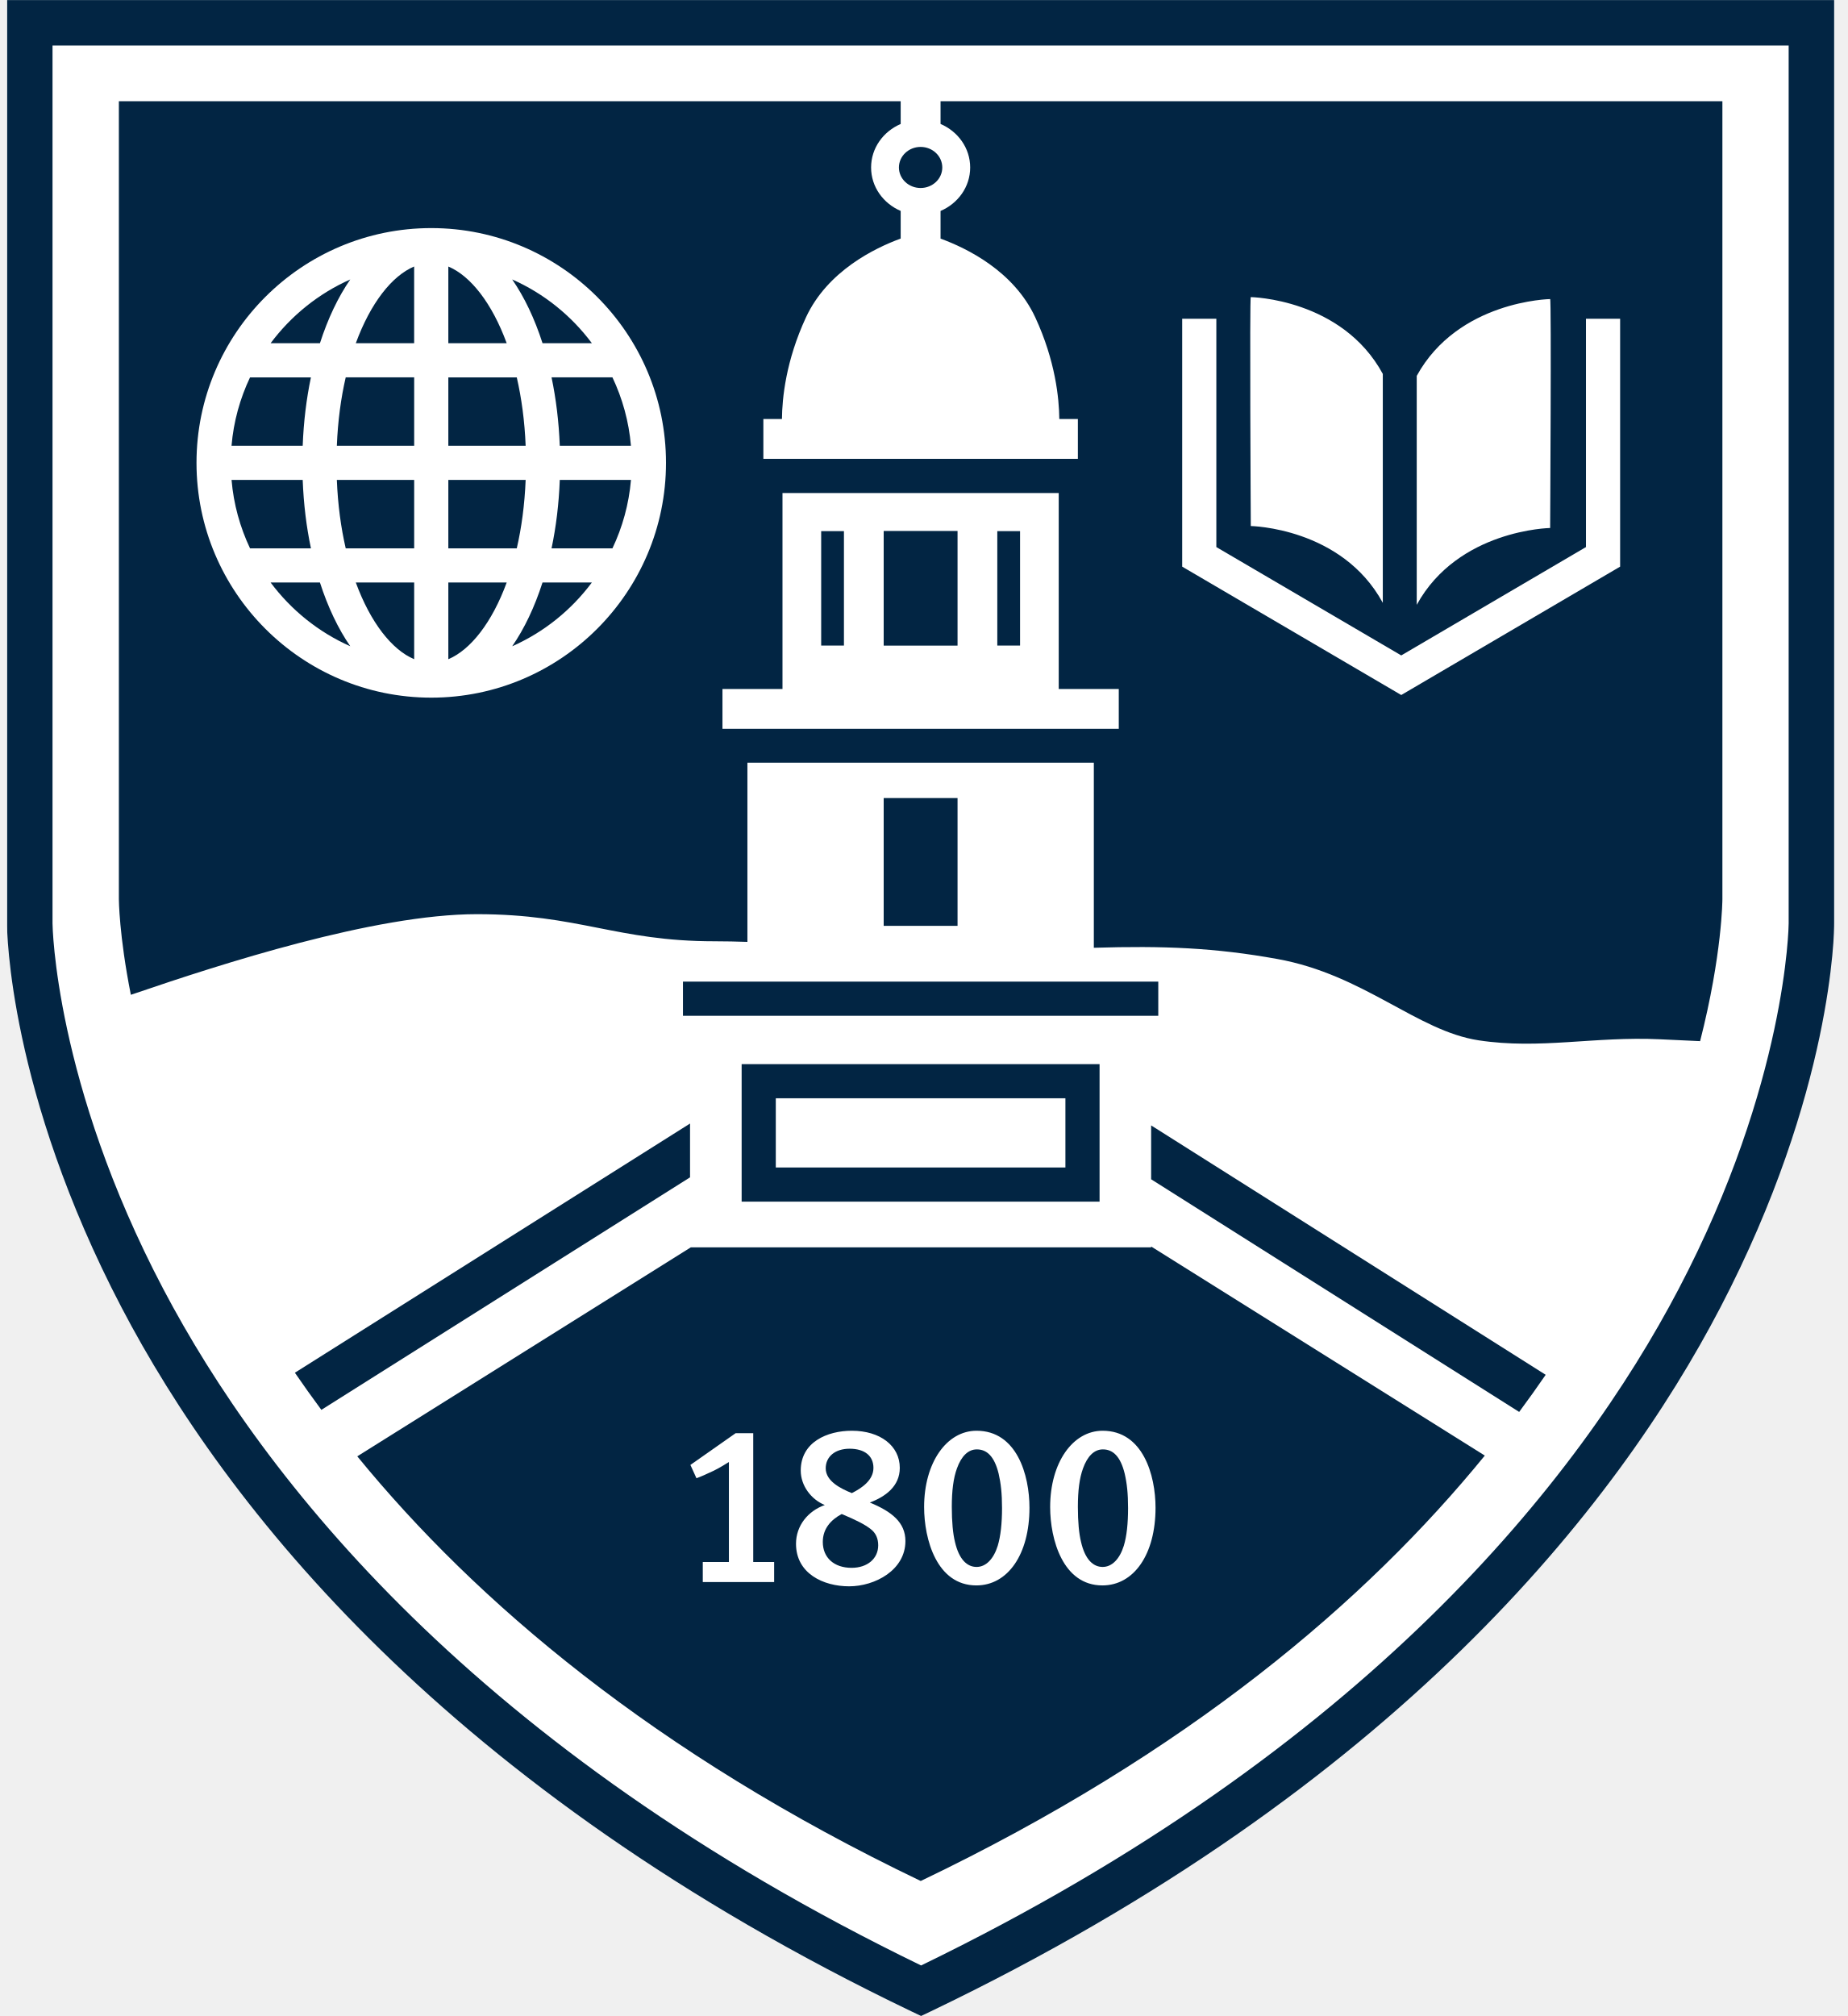
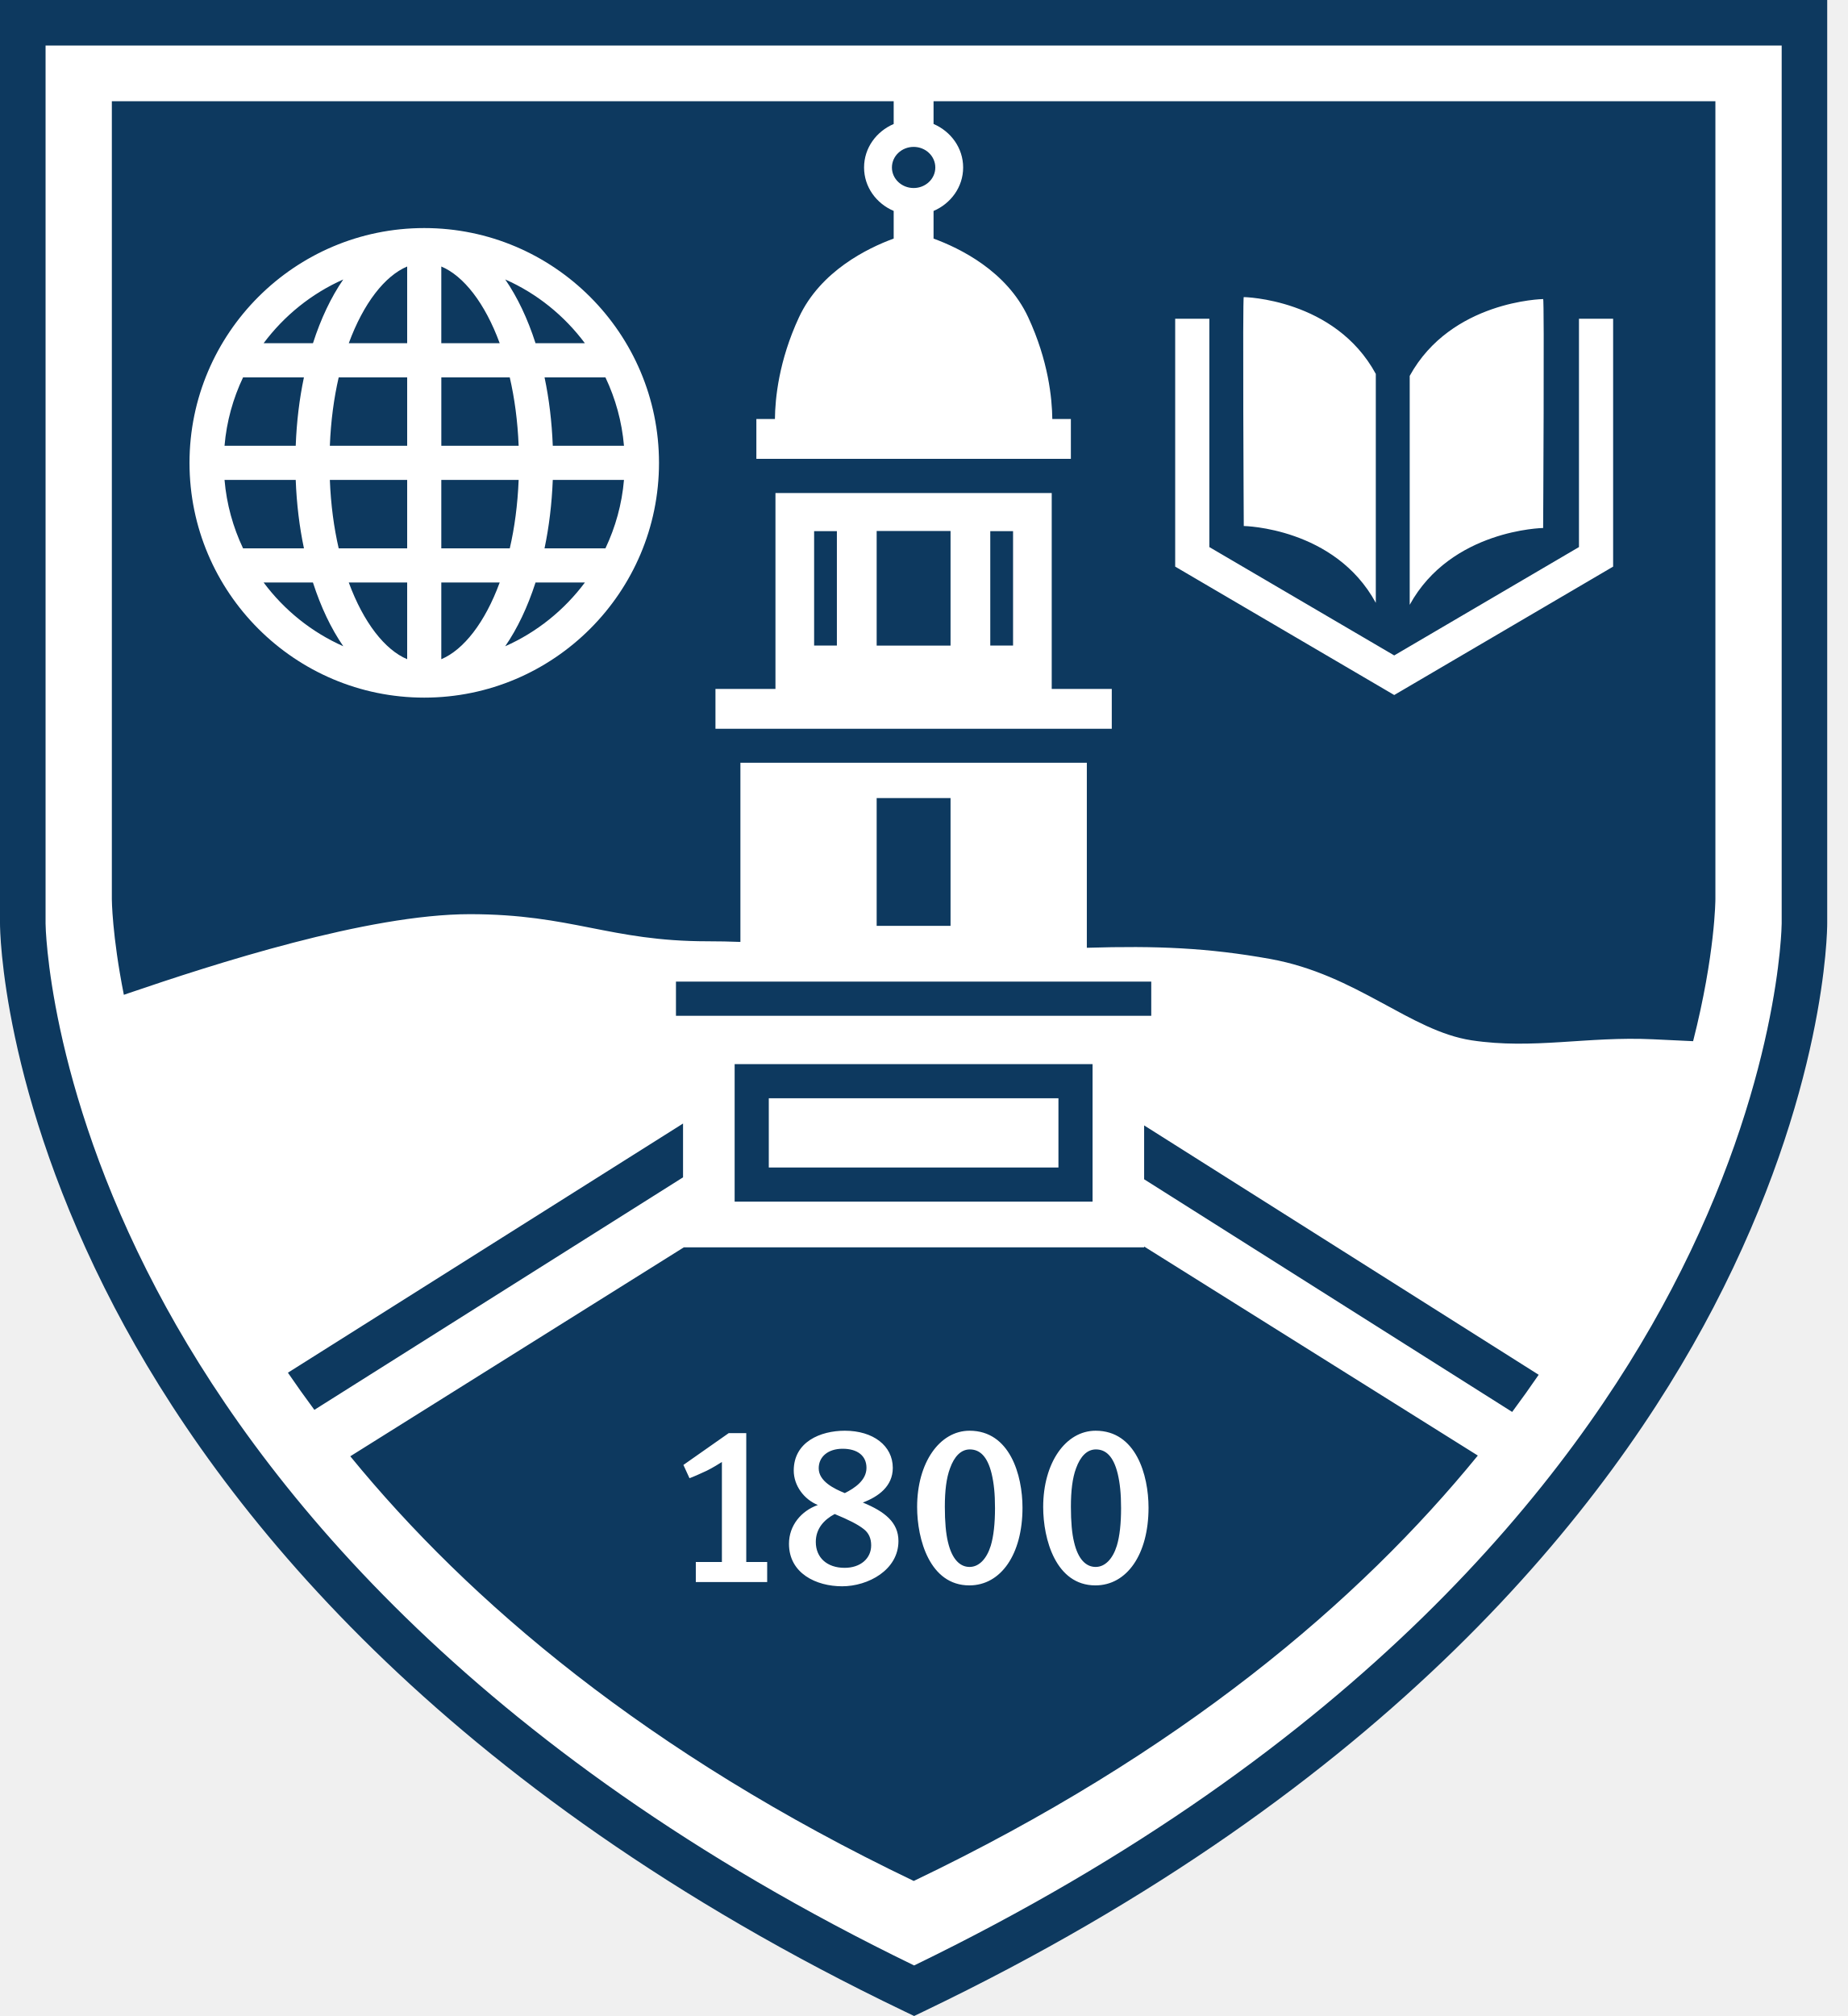
- <svg xmlns="http://www.w3.org/2000/svg" xmlns:xlink="http://www.w3.org/1999/xlink" width="66px" height="72px" viewBox="0 0 66 72" version="1.1">
-   <defs>
-     <polygon id="path-1" points="0 0.001 65.267 0.001 65.267 71.999 0 71.999" />
-     <polygon id="path-3" points="0 72 65.267 72 65.267 0 0 0" />
-   </defs>
+ <svg xmlns="http://www.w3.org/2000/svg" width="66px" height="72px" viewBox="0 0 66 72" version="1.1">
  <g id="logos" stroke="none" stroke-width="1" fill="none" fill-rule="evenodd">
-     <g id="midd-office-logo">
-       <g id="Group-9">
-         <g id="midd-shield-navy">
-           <polygon id="Fill-1" fill="#FFFFFF" points="1.217 1.012 1.217 24.483 1.217 35.059 2.467 40.803 9.412 53.325 16.772 60.663 25.806 67.537 32.342 71.079 38.057 68.648 44.656 64.064 50.604 59.135 54.896 55.385 57.87 50.733 61.522 44.519 63.02 40.888 64.825 33.688 64.825 1.012" />
-           <g id="Group-54" transform="translate(0.25, 0)">
-             <g id="Group-4">
-               <mask id="mask-2" fill="white">
-                 <use xlink:href="#path-1" />
-               </mask>
-               <g id="Clip-3" />
-               <path d="M1.626,1.627 L1.626,32.981 C1.626,33.035 1.702,38.661 5.584,46.039 C9.147,52.809 16.73,62.471 32.651,70.195 C48.584,62.468 56.159,52.806 59.709,46.038 C63.58,38.661 63.64,33.036 63.64,32.98 L63.64,1.627 L1.626,1.627 Z M32.651,71.999 L32.299,71.832 C15.682,63.861 7.79,53.767 4.094,46.7 C0.062,38.989 0,33.225 0,32.983 L0,0.001 L65.267,0.001 L65.267,32.981 C65.267,33.224 65.222,38.986 61.2,46.697 C57.517,53.763 49.634,63.856 33.002,71.832 L32.651,71.999 Z" id="Fill-2" fill="#022543" mask="url(#mask-2)" />
-             </g>
-             <path d="M20.892,12.258 C20.158,11.274 19.181,10.483 18.045,9.98 C18.48,10.609 18.847,11.381 19.129,12.258 L20.892,12.258 Z" id="Fill-5" fill="#022543" />
-             <path d="M15.764,9.519 L15.764,12.258 L17.849,12.258 C17.323,10.825 16.558,9.853 15.764,9.519" id="Fill-7" fill="#022543" />
-             <path d="M11.782,15.921 L14.544,15.921 L14.544,13.477 L12.099,13.477 C11.928,14.214 11.817,15.034 11.782,15.921" id="Fill-9" fill="#022543" />
-             <path d="M12.459,12.258 L14.543,12.258 L14.543,9.518 C13.749,9.852 12.985,10.824 12.459,12.258" id="Fill-11" fill="#022543" />
-             <path d="M12.099,19.584 L14.544,19.584 L14.544,17.14 L11.782,17.14 C11.817,18.028 11.929,18.847 12.099,19.584" id="Fill-13" fill="#022543" />
-             <path d="M14.544,23.543 L14.544,20.804 L12.459,20.804 C12.985,22.237 13.75,23.209 14.544,23.543" id="Fill-15" fill="#022543" />
-             <path d="M10.562,17.14 L8.021,17.14 C8.094,18.009 8.325,18.83 8.681,19.584 L10.857,19.584 C10.695,18.82 10.595,18.001 10.562,17.14" id="Fill-17" fill="#022543" />
-             <path d="M18.209,13.478 L15.764,13.478 L15.764,15.921 L18.526,15.921 C18.491,15.034 18.378,14.215 18.209,13.478" id="Fill-19" fill="#022543" />
-             <path d="M10.856,13.478 L8.681,13.478 C8.324,14.231 8.093,15.053 8.02,15.921 L10.562,15.921 C10.595,15.061 10.695,14.242 10.856,13.478" id="Fill-21" fill="#022543" />
-             <path d="M9.416,20.804 C10.15,21.787 11.127,22.577 12.261,23.08 C11.828,22.452 11.461,21.681 11.178,20.804 L9.416,20.804 Z" id="Fill-23" fill="#022543" />
-             <path d="M19.745,15.921 L22.287,15.921 C22.214,15.053 21.983,14.232 21.626,13.477 L19.451,13.477 C19.611,14.242 19.712,15.06 19.745,15.921" id="Fill-25" fill="#022543" />
-             <path d="M12.261,9.981 C11.126,10.484 10.15,11.274 9.416,12.258 L11.178,12.258 C11.461,11.38 11.827,10.609 12.261,9.981" id="Fill-27" fill="#022543" />
-             <path d="M19.451,19.584 L21.626,19.584 C21.983,18.831 22.214,18.009 22.288,17.14 L19.745,17.14 C19.713,18.001 19.612,18.82 19.451,19.584" id="Fill-29" fill="#022543" />
-             <path d="M57.62,20.237 L49.802,24.822 L41.977,20.237 L41.977,11.384 L43.197,11.384 L43.197,19.538 L49.802,23.408 L56.4,19.538 L56.4,11.384 L57.62,11.384 L57.62,20.237 Z M44.428,10.611 C44.428,10.611 47.682,10.663 49.143,13.354 L49.143,21.53 C47.682,18.84 44.428,18.787 44.428,18.787 C44.428,18.787 44.381,10.557 44.428,10.611 L44.428,10.611 Z M50.355,13.424 C51.832,10.734 55.12,10.681 55.12,10.681 C55.169,10.628 55.12,18.857 55.12,18.857 C55.12,18.857 51.832,18.91 50.355,21.601 L50.355,13.424 Z M39.712,26.029 L25.556,26.029 L25.556,24.606 L27.7,24.606 L27.7,17.609 L37.567,17.609 L37.567,24.606 L39.712,24.606 L39.712,26.029 Z M15.155,24.916 C10.531,24.916 6.769,21.154 6.769,16.53 C6.769,11.907 10.531,8.146 15.155,8.146 C19.778,8.146 23.539,11.907 23.539,16.53 C23.539,21.154 19.778,24.916 15.155,24.916 L15.155,24.916 Z M33.346,3.615 L33.346,4.427 C33.966,4.693 34.404,5.285 34.404,5.982 C34.404,6.677 33.966,7.269 33.346,7.534 L33.346,8.522 C34.278,8.862 35.96,9.678 36.729,11.334 C37.449,12.886 37.581,14.229 37.588,14.965 L38.251,14.965 L38.251,16.388 L27.017,16.388 L27.017,14.965 L27.681,14.965 C27.687,14.229 27.819,12.886 28.539,11.334 C29.307,9.681 30.989,8.862 31.922,8.52 L31.922,7.533 C31.303,7.268 30.865,6.677 30.865,5.982 C30.865,5.285 31.303,4.694 31.922,4.428 L31.922,3.615 L3.996,3.615 L3.996,32.113 C3.996,32.113 4,33.395 4.424,35.528 C4.473,35.511 4.523,35.496 4.572,35.479 C7.625,34.436 13.135,32.649 16.784,32.649 C20.432,32.649 21.772,33.617 25.272,33.617 C25.676,33.617 26.065,33.626 26.447,33.639 L26.447,27.24 L38.821,27.24 L38.821,33.849 C41.299,33.774 43.146,33.846 45.377,34.25 C48.468,34.808 50.367,36.819 52.563,37.154 C54.76,37.489 56.696,37.006 59.041,37.117 C59.646,37.146 60.086,37.166 60.477,37.184 C61.271,34.074 61.273,32.113 61.273,32.113 L61.273,3.615 L33.346,3.615 Z" id="Fill-31" fill="#022543" />
-             <path d="M18.526,17.14 L15.764,17.14 L15.764,19.584 L18.209,19.584 C18.379,18.847 18.49,18.028 18.526,17.14" id="Fill-33" fill="#022543" />
-             <path d="M15.764,23.543 C16.558,23.208 17.323,22.237 17.849,20.804 L15.764,20.804 L15.764,23.543 Z" id="Fill-35" fill="#022543" />
-             <path d="M18.045,23.081 C19.18,22.578 20.157,21.788 20.891,20.804 L19.128,20.804 C18.846,21.681 18.48,22.453 18.045,23.081" id="Fill-37" fill="#022543" />
-             <mask id="mask-4" fill="white">
-               <use xlink:href="#path-3" />
-             </mask>
-             <g id="Clip-40" />
-             <polygon id="Fill-39" fill="#022543" mask="url(#mask-4)" points="31.315 33.066 33.953 33.066 33.953 28.502 31.315 28.502" />
-             <path d="M30.852,54.611 C30.651,54.451 30.338,54.29 29.816,54.072 C29.422,54.282 29.14,54.603 29.14,55.069 C29.14,55.632 29.541,55.994 30.169,55.994 C30.733,55.994 31.119,55.665 31.119,55.19 C31.119,54.941 31.03,54.748 30.852,54.611" id="Fill-41" fill="#022543" mask="url(#mask-4)" />
-             <path d="M30.177,53.325 C30.531,53.147 30.949,52.866 30.949,52.424 C30.949,51.998 30.636,51.74 30.097,51.74 C29.582,51.74 29.244,52.021 29.244,52.44 C29.244,52.907 29.799,53.172 30.177,53.325" id="Fill-42" fill="#022543" mask="url(#mask-4)" />
-             <path d="M34.641,51.764 C34.327,51.764 34.086,52.014 33.933,52.44 C33.805,52.785 33.748,53.243 33.748,53.815 C33.748,54.354 33.788,54.772 33.861,55.069 C34.006,55.697 34.295,55.962 34.633,55.962 C34.971,55.962 35.244,55.672 35.389,55.205 C35.493,54.86 35.542,54.402 35.542,53.863 C35.542,53.34 35.501,52.979 35.421,52.632 C35.268,52.005 34.995,51.764 34.641,51.764" id="Fill-43" fill="#022543" mask="url(#mask-4)" />
-             <path d="M39.127,56.622 C37.712,56.622 37.261,54.974 37.261,53.823 C37.261,52.239 38.066,51.098 39.136,51.098 C40.575,51.098 41.025,52.682 41.025,53.848 C41.025,55.512 40.254,56.622 39.127,56.622 L39.127,56.622 Z M34.625,56.622 C33.209,56.622 32.759,54.974 32.759,53.823 C32.759,52.239 33.563,51.098 34.632,51.098 C36.072,51.098 36.522,52.682 36.522,53.848 C36.522,55.512 35.75,56.622 34.625,56.622 L34.625,56.622 Z M30.081,56.654 C29.156,56.654 28.183,56.196 28.183,55.134 C28.183,54.483 28.617,53.96 29.211,53.751 C28.722,53.551 28.352,53.059 28.352,52.52 C28.352,51.5 29.301,51.098 30.177,51.098 C31.19,51.098 31.89,51.636 31.89,52.424 C31.89,53.083 31.375,53.453 30.82,53.662 C31.6,53.984 32.091,54.37 32.091,55.037 C32.091,56.075 31.005,56.654 30.081,56.654 L30.081,56.654 Z M27.402,56.501 L24.853,56.501 L24.853,55.786 L25.786,55.786 L25.786,52.215 C25.706,52.264 25.456,52.424 25.239,52.528 C25.023,52.633 24.725,52.762 24.627,52.794 L24.411,52.319 L26.027,51.185 L26.655,51.185 L26.655,55.786 L27.402,55.786 L27.402,56.501 Z M40.869,44.518 L40.869,44.547 L24.427,44.547 L12.512,52.012 C16.756,57.202 23.112,62.615 32.638,67.178 C42.187,62.606 48.547,57.184 52.787,51.985 L40.869,44.518 Z" id="Fill-44" fill="#022543" mask="url(#mask-4)" />
-             <path d="M39.144,51.764 C38.83,51.764 38.589,52.014 38.436,52.44 C38.308,52.785 38.251,53.243 38.251,53.815 C38.251,54.354 38.291,54.772 38.364,55.069 C38.508,55.697 38.798,55.962 39.136,55.962 C39.474,55.962 39.747,55.672 39.892,55.205 C39.997,54.86 40.044,54.402 40.044,53.863 C40.044,53.34 40.004,52.979 39.924,52.632 C39.771,52.005 39.498,51.764 39.144,51.764" id="Fill-45" fill="#022543" mask="url(#mask-4)" />
-             <polygon id="Fill-46" fill="#022543" mask="url(#mask-4)" points="24.145 36.278 41.123 36.278 41.123 35.058 24.145 35.058" />
-             <path d="M27.461,41.696 L37.806,41.696 L37.806,39.224 L27.461,39.224 L27.461,41.696 Z M26.241,42.916 L39.026,42.916 L39.026,38.005 L26.241,38.005 L26.241,42.916 Z" id="Fill-47" fill="#022543" mask="url(#mask-4)" />
-             <polygon id="Fill-48" fill="#022543" mask="url(#mask-4)" points="31.315 23.058 33.953 23.058 33.953 18.963 31.315 18.963" />
-             <polygon id="Fill-49" fill="#022543" mask="url(#mask-4)" points="29.082 23.056 29.895 23.056 29.895 18.969 29.082 18.969" />
-             <polygon id="Fill-50" fill="#022543" mask="url(#mask-4)" points="35.373 23.056 36.186 23.056 36.186 18.969 35.373 18.969" />
-             <path d="M33.408,5.982 C33.408,6.386 33.061,6.714 32.634,6.714 C32.206,6.714 31.859,6.386 31.859,5.982 C31.859,5.576 32.206,5.247 32.634,5.247 C33.061,5.247 33.408,5.576 33.408,5.982" id="Fill-51" fill="#022543" mask="url(#mask-4)" />
-             <path d="M24.398,40.126 L10.283,49.026 C10.584,49.465 10.899,49.907 11.229,50.352 L24.398,42.048 L24.398,40.126 Z" id="Fill-52" fill="#022543" mask="url(#mask-4)" />
-             <path d="M40.868,42.117 L54.014,50.426 C54.344,49.981 54.66,49.539 54.961,49.1 L40.868,40.193 L40.868,42.117 Z" id="Fill-53" fill="#022543" mask="url(#mask-4)" />
-           </g>
-         </g>
+     <g id="shield">
+       <g id="Group" transform="translate(0, 0.000112)">
+         <path d="M1.627,1.627 L1.627,32.982 C1.627,33.035 1.702,38.662 5.586,46.039 C9.147,52.809 16.731,62.47 32.652,70.195 C48.585,62.468 56.159,52.806 59.709,46.038 C63.581,38.662 63.641,33.036 63.641,32.98 L63.641,1.627 L1.627,1.627 Z" id="Path" fill="#FFFFFF" />
+         <path d="M1.627,1.627 L1.627,32.982 C1.627,33.035 1.702,38.662 5.586,46.039 C9.147,52.809 16.731,62.47 32.652,70.195 C48.585,62.468 56.159,52.806 59.709,46.038 C63.581,38.662 63.641,33.036 63.641,32.98 L63.641,1.627 L1.627,1.627 Z M32.652,72 L32.3,71.831 C15.682,63.861 7.791,53.766 4.095,46.701 C0.062,38.989 -9.9475983e-14,33.225 -9.9475983e-14,32.984 L-9.9475983e-14,0 L65.267,0 L65.267,32.982 C65.267,33.222 65.222,38.986 61.201,46.698 C57.517,53.761 49.634,63.857 33.003,71.831 L32.652,72 Z M20.892,12.258 L19.129,12.258 C18.847,11.38 18.48,10.608 18.046,9.98 C19.181,10.482 20.157,11.273 20.892,12.258 Z M15.763,9.518 C16.558,9.852 17.323,10.824 17.849,12.258 L15.763,12.258 L15.763,9.518 Z M11.782,15.92 C11.817,15.033 11.928,14.214 12.098,13.478 L14.544,13.478 L14.544,15.92 L11.782,15.92 Z M12.458,12.258 C12.985,10.824 13.75,9.852 14.544,9.518 L14.544,12.258 L12.458,12.258 Z M12.098,19.584 C11.928,18.847 11.817,18.028 11.782,17.14 L14.544,17.14 L14.544,19.584 L12.098,19.584 Z M14.544,23.543 C13.75,23.209 12.985,22.237 12.458,20.804 L14.544,20.804 L14.544,23.543 Z M10.563,17.14 C10.595,18.001 10.696,18.82 10.857,19.584 L8.682,19.584 C8.325,18.83 8.094,18.009 8.02,17.14 L10.563,17.14 Z M18.208,13.478 C18.379,14.214 18.49,15.033 18.526,15.92 L15.764,15.92 L15.764,13.478 L18.208,13.478 Z M10.856,13.478 C10.695,14.241 10.595,15.06 10.563,15.92 L8.02,15.92 C8.093,15.053 8.325,14.23 8.682,13.478 L10.856,13.478 Z M9.417,20.804 L11.178,20.804 C11.461,21.68 11.827,22.452 12.262,23.08 C11.127,22.577 10.15,21.787 9.417,20.804 Z M19.745,15.92 C19.712,15.06 19.612,14.241 19.451,13.478 L21.626,13.478 C21.983,14.231 22.214,15.053 22.288,15.92 L19.745,15.92 Z M12.261,9.981 C11.827,10.61 11.461,11.38 11.179,12.258 L9.416,12.258 C10.151,11.274 11.127,10.484 12.261,9.981 Z M19.45,19.584 C19.611,18.82 19.711,18.001 19.745,17.14 L22.288,17.14 C22.215,18.009 21.982,18.831 21.626,19.584 L19.45,19.584 Z M18.526,17.14 C18.49,18.028 18.38,18.847 18.209,19.584 L15.763,19.584 L15.763,17.14 L18.526,17.14 Z M15.763,23.543 L15.763,20.803 L17.849,20.803 C17.323,22.237 16.558,23.208 15.763,23.543 Z M18.045,23.081 C18.48,22.452 18.845,21.681 19.129,20.804 L20.892,20.804 C20.157,21.787 19.18,22.578 18.045,23.081 Z M57.62,20.236 L57.62,11.384 L56.4,11.384 L56.4,19.538 L49.801,23.408 L43.197,19.538 L43.197,11.384 L41.977,11.384 L41.977,20.236 L49.801,24.822 L57.62,20.236 Z M44.427,10.61 C44.381,10.557 44.427,18.786 44.427,18.786 C44.427,18.786 47.681,18.839 49.143,21.53 L49.143,13.354 C47.681,10.663 44.427,10.61 44.427,10.61 Z M50.354,13.424 L50.354,21.6 C51.832,18.909 55.12,18.857 55.12,18.857 C55.12,18.857 55.168,10.628 55.12,10.681 C55.12,10.681 51.832,10.734 50.354,13.424 Z M39.712,26.028 L39.712,24.605 L37.567,24.605 L37.567,17.608 L27.699,17.608 L27.699,24.605 L25.556,24.605 L25.556,26.028 L39.712,26.028 Z M15.154,24.915 C19.777,24.915 23.539,21.153 23.539,16.531 C23.539,11.907 19.777,8.145 15.154,8.145 C10.531,8.145 6.769,11.907 6.769,16.531 C6.769,21.153 10.531,24.915 15.154,24.915 Z M33.346,3.615 L61.273,3.615 L61.273,32.113 C61.273,32.113 61.27,34.073 60.477,37.185 C60.086,37.166 59.646,37.145 59.042,37.117 C56.695,37.005 54.76,37.488 52.563,37.154 C50.367,36.819 48.468,34.809 45.377,34.249 C43.145,33.847 41.299,33.774 38.821,33.849 L38.821,27.24 L26.447,27.24 L26.447,33.64 C26.065,33.625 25.675,33.617 25.273,33.617 C21.772,33.617 20.432,32.649 16.783,32.649 C13.135,32.649 7.625,34.436 4.571,35.478 C4.522,35.495 4.472,35.512 4.424,35.529 C4,33.395 3.995,32.113 3.995,32.113 L3.995,3.615 L31.922,3.615 L31.922,4.428 C31.301,4.695 30.864,5.284 30.864,5.982 C30.864,6.677 31.301,7.268 31.922,7.533 L31.922,8.52 C30.989,8.862 29.307,9.681 28.538,11.334 C27.818,12.886 27.687,14.229 27.68,14.965 L27.017,14.965 L27.017,16.388 L38.251,16.388 L38.251,14.965 L37.588,14.965 C37.58,14.229 37.448,12.886 36.728,11.334 C35.96,9.677 34.277,8.862 33.346,8.521 L33.346,7.534 C33.965,7.269 34.403,6.677 34.403,5.982 C34.403,5.284 33.965,4.694 33.346,4.427 L33.346,3.615 Z M33.409,5.982 C33.409,6.386 33.062,6.715 32.635,6.715 C32.206,6.715 31.859,6.386 31.859,5.982 C31.859,5.575 32.206,5.246 32.635,5.246 C33.062,5.246 33.409,5.575 33.409,5.982 Z M31.314,33.066 L31.314,28.502 L33.953,28.502 L33.953,33.066 L31.314,33.066 Z M31.314,23.058 L31.314,18.963 L33.953,18.963 L33.953,23.058 L31.314,23.058 Z M29.08,23.056 L29.08,18.969 L29.893,18.969 L29.893,23.056 L29.08,23.056 Z M35.372,23.056 L35.372,18.969 L36.186,18.969 L36.186,23.056 L35.372,23.056 Z M24.145,36.278 L24.145,35.058 L41.122,35.058 L41.122,36.278 L24.145,36.278 Z M27.461,41.696 L37.807,41.696 L37.807,39.224 L27.461,39.224 L27.461,41.696 Z M26.241,42.916 L26.241,38.005 L39.026,38.005 L39.026,42.916 L26.241,42.916 Z M24.398,40.126 L24.398,42.048 L11.229,50.352 C10.899,49.906 10.584,49.465 10.284,49.025 L24.398,40.126 Z M40.868,42.117 L40.868,40.193 L54.961,49.099 C54.66,49.539 54.345,49.98 54.014,50.426 L40.868,42.117 Z M30.853,54.611 C31.03,54.747 31.118,54.941 31.118,55.19 C31.118,55.664 30.732,55.994 30.17,55.994 C29.542,55.994 29.14,55.631 29.14,55.069 C29.14,54.603 29.422,54.281 29.815,54.072 C30.338,54.289 30.651,54.45 30.853,54.611 Z M30.177,53.325 C29.8,53.172 29.244,52.906 29.244,52.439 C29.244,52.022 29.582,51.741 30.097,51.741 C30.636,51.741 30.95,51.997 30.95,52.423 C30.95,52.867 30.53,53.147 30.177,53.325 Z M33.934,52.44 C34.085,52.014 34.327,51.765 34.641,51.765 C34.994,51.765 35.268,52.005 35.421,52.632 C35.502,52.978 35.541,53.34 35.541,53.863 C35.541,54.403 35.493,54.861 35.389,55.206 C35.243,55.673 34.971,55.962 34.632,55.962 C34.295,55.962 34.006,55.696 33.86,55.07 C33.788,54.773 33.749,54.354 33.749,53.814 C33.749,53.243 33.804,52.785 33.934,52.44 Z M39.127,56.621 C40.254,56.621 41.025,55.512 41.025,53.846 C41.025,52.681 40.577,51.097 39.136,51.097 C38.067,51.097 37.262,52.238 37.262,53.822 C37.262,54.972 37.712,56.621 39.127,56.621 Z M34.625,56.621 C35.751,56.621 36.523,55.512 36.523,53.846 C36.523,52.681 36.072,51.097 34.632,51.097 C33.563,51.097 32.759,52.238 32.759,53.822 C32.759,54.972 33.209,56.621 34.625,56.621 Z M30.08,56.653 C31.005,56.653 32.092,56.075 32.092,55.037 C32.092,54.369 31.601,53.983 30.82,53.662 C31.375,53.453 31.89,53.082 31.89,52.424 C31.89,51.635 31.191,51.097 30.177,51.097 C29.301,51.097 28.352,51.498 28.352,52.52 C28.352,53.059 28.721,53.55 29.213,53.75 C28.618,53.96 28.182,54.483 28.182,55.134 C28.182,56.195 29.157,56.653 30.08,56.653 Z M27.403,56.501 L27.403,55.786 L26.656,55.786 L26.656,51.184 L26.028,51.184 L24.411,52.319 L24.628,52.793 C24.725,52.76 25.022,52.632 25.239,52.528 C25.456,52.424 25.706,52.263 25.786,52.214 L25.786,55.786 L24.854,55.786 L24.854,56.501 L27.403,56.501 Z M40.869,44.519 L52.787,51.984 C48.548,57.183 42.188,62.605 32.639,67.177 C23.112,62.614 16.757,57.202 12.512,52.01 L24.427,44.547 L40.869,44.547 L40.869,44.519 Z M39.144,51.765 C39.497,51.765 39.771,52.005 39.924,52.632 C40.005,52.978 40.044,53.34 40.044,53.863 C40.044,54.403 39.997,54.861 39.892,55.206 C39.747,55.673 39.474,55.962 39.136,55.962 C38.797,55.962 38.508,55.696 38.364,55.07 C38.291,54.773 38.252,54.354 38.252,53.814 C38.252,53.243 38.307,52.785 38.436,52.44 C38.589,52.014 38.83,51.765 39.144,51.765 Z" id="Shape" fill="#0D395F" />
      </g>
    </g>
  </g>
</svg>
